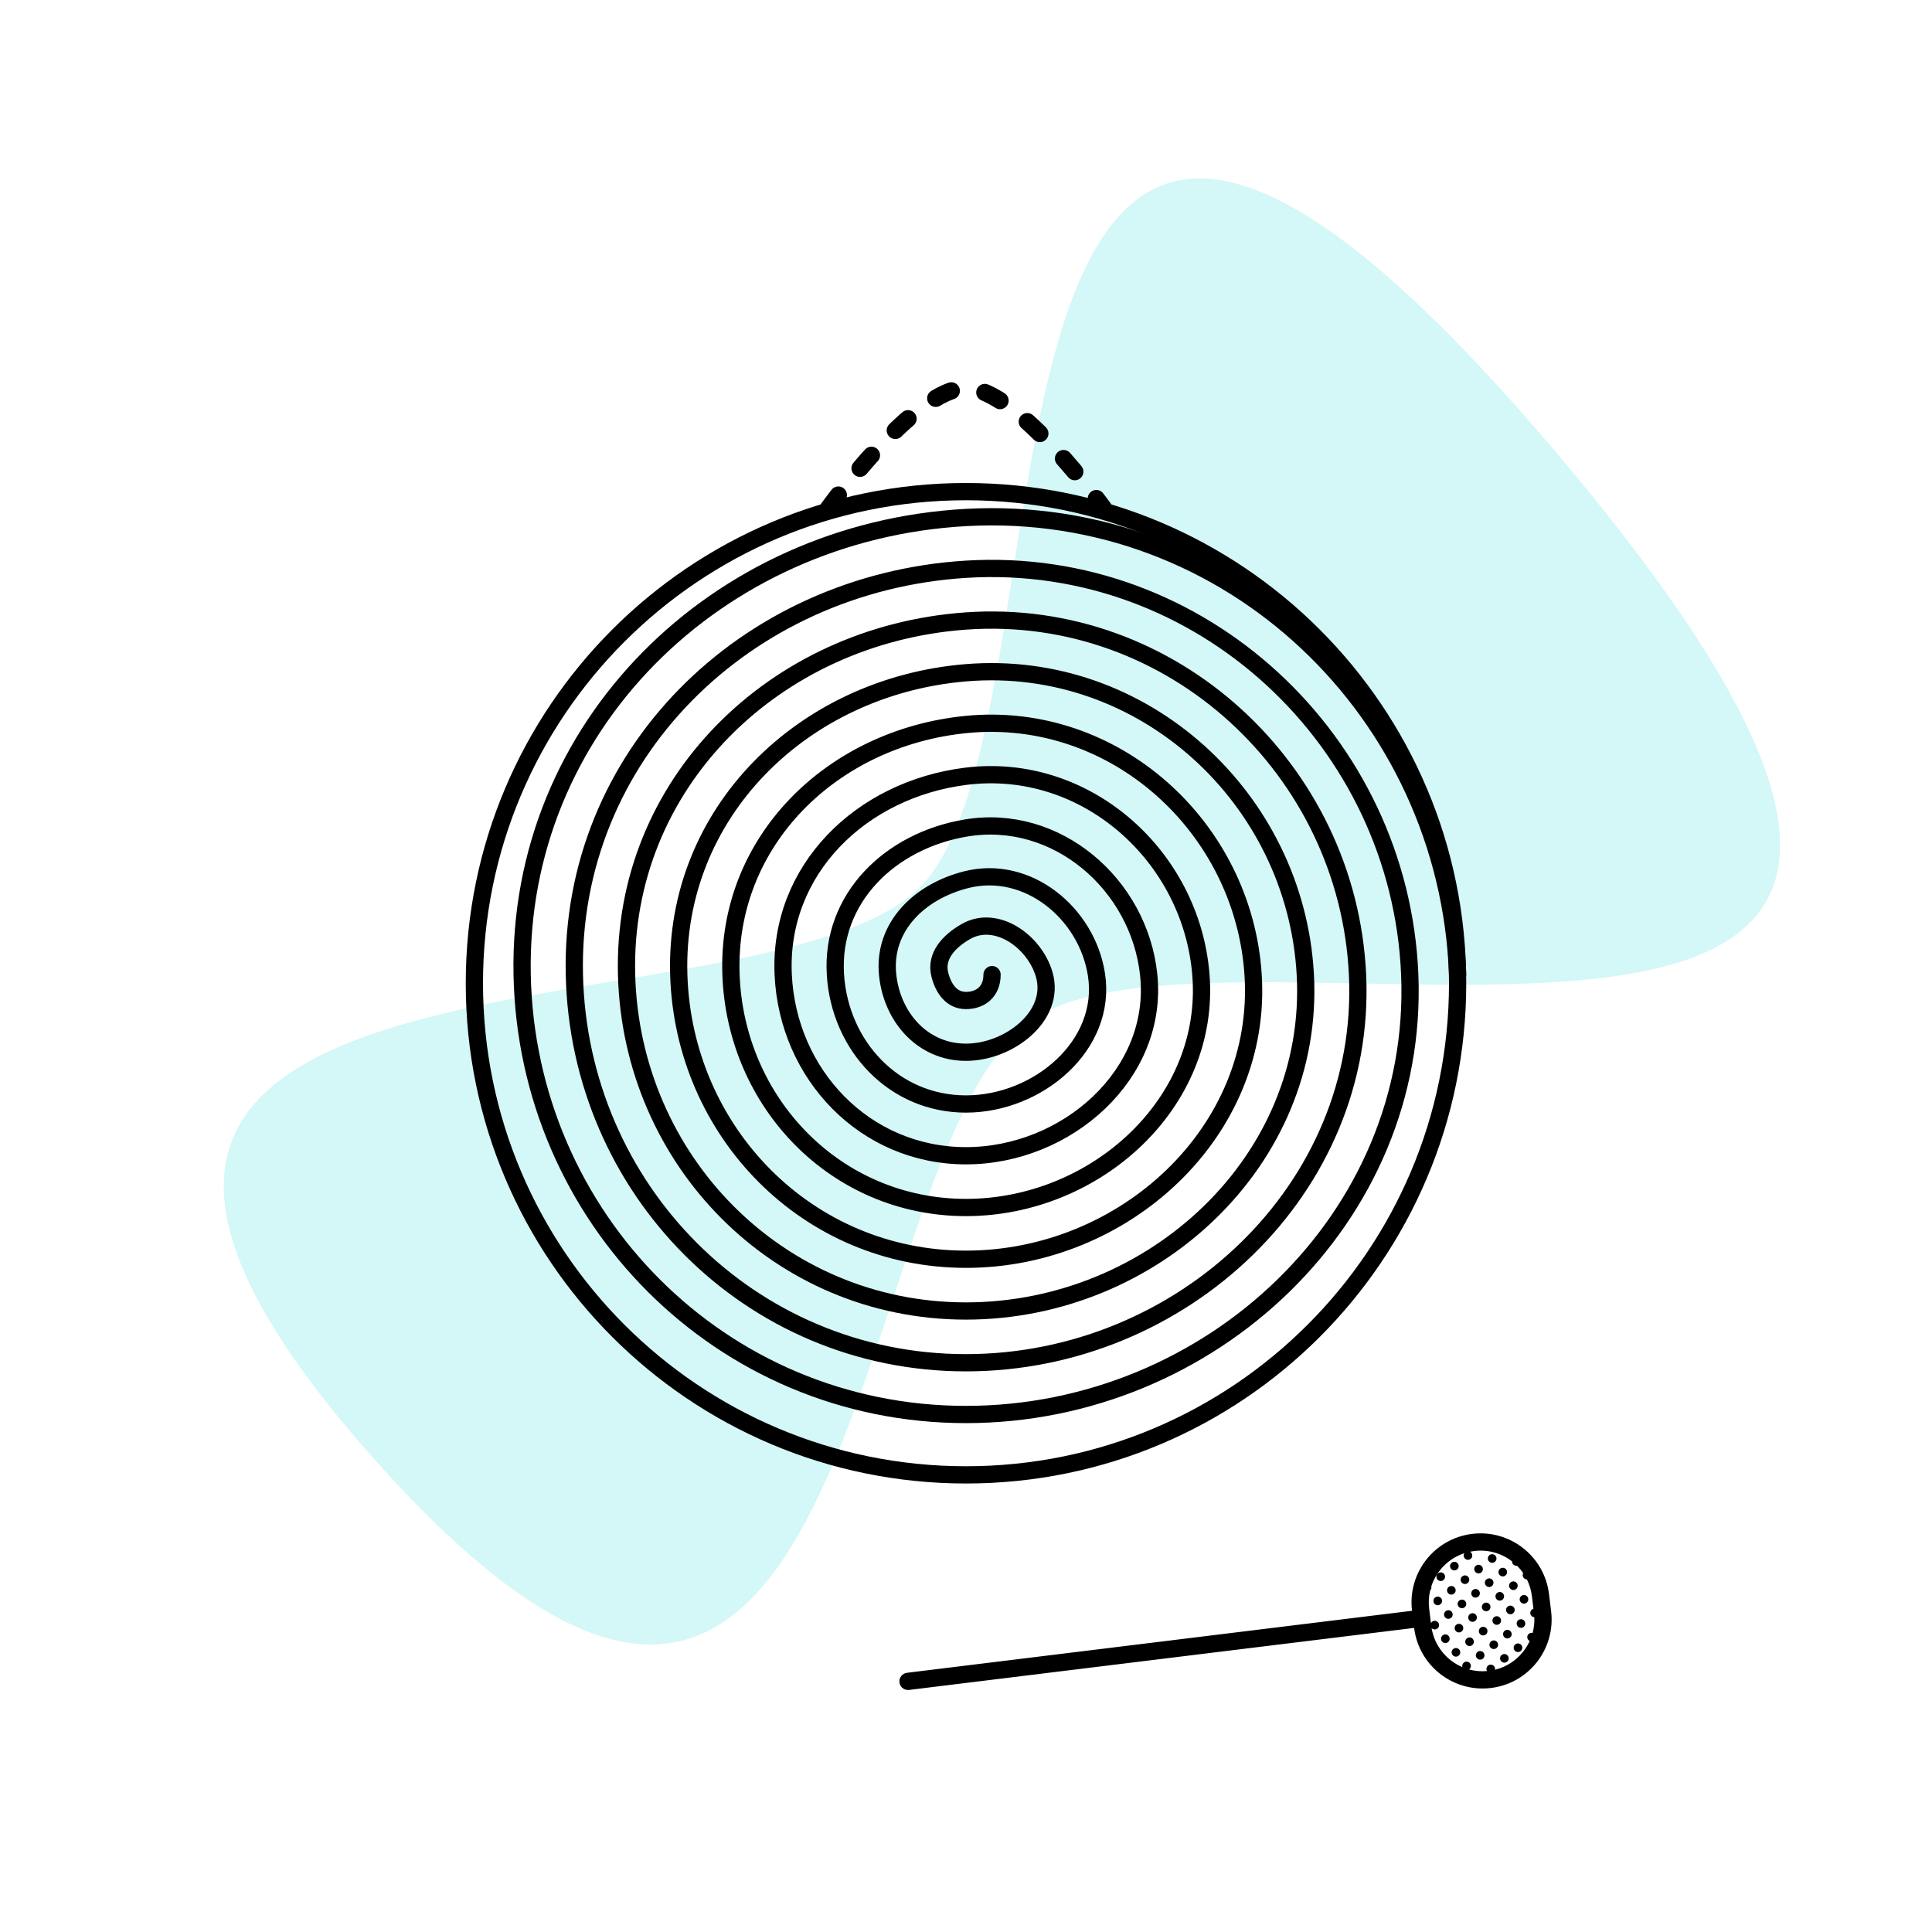
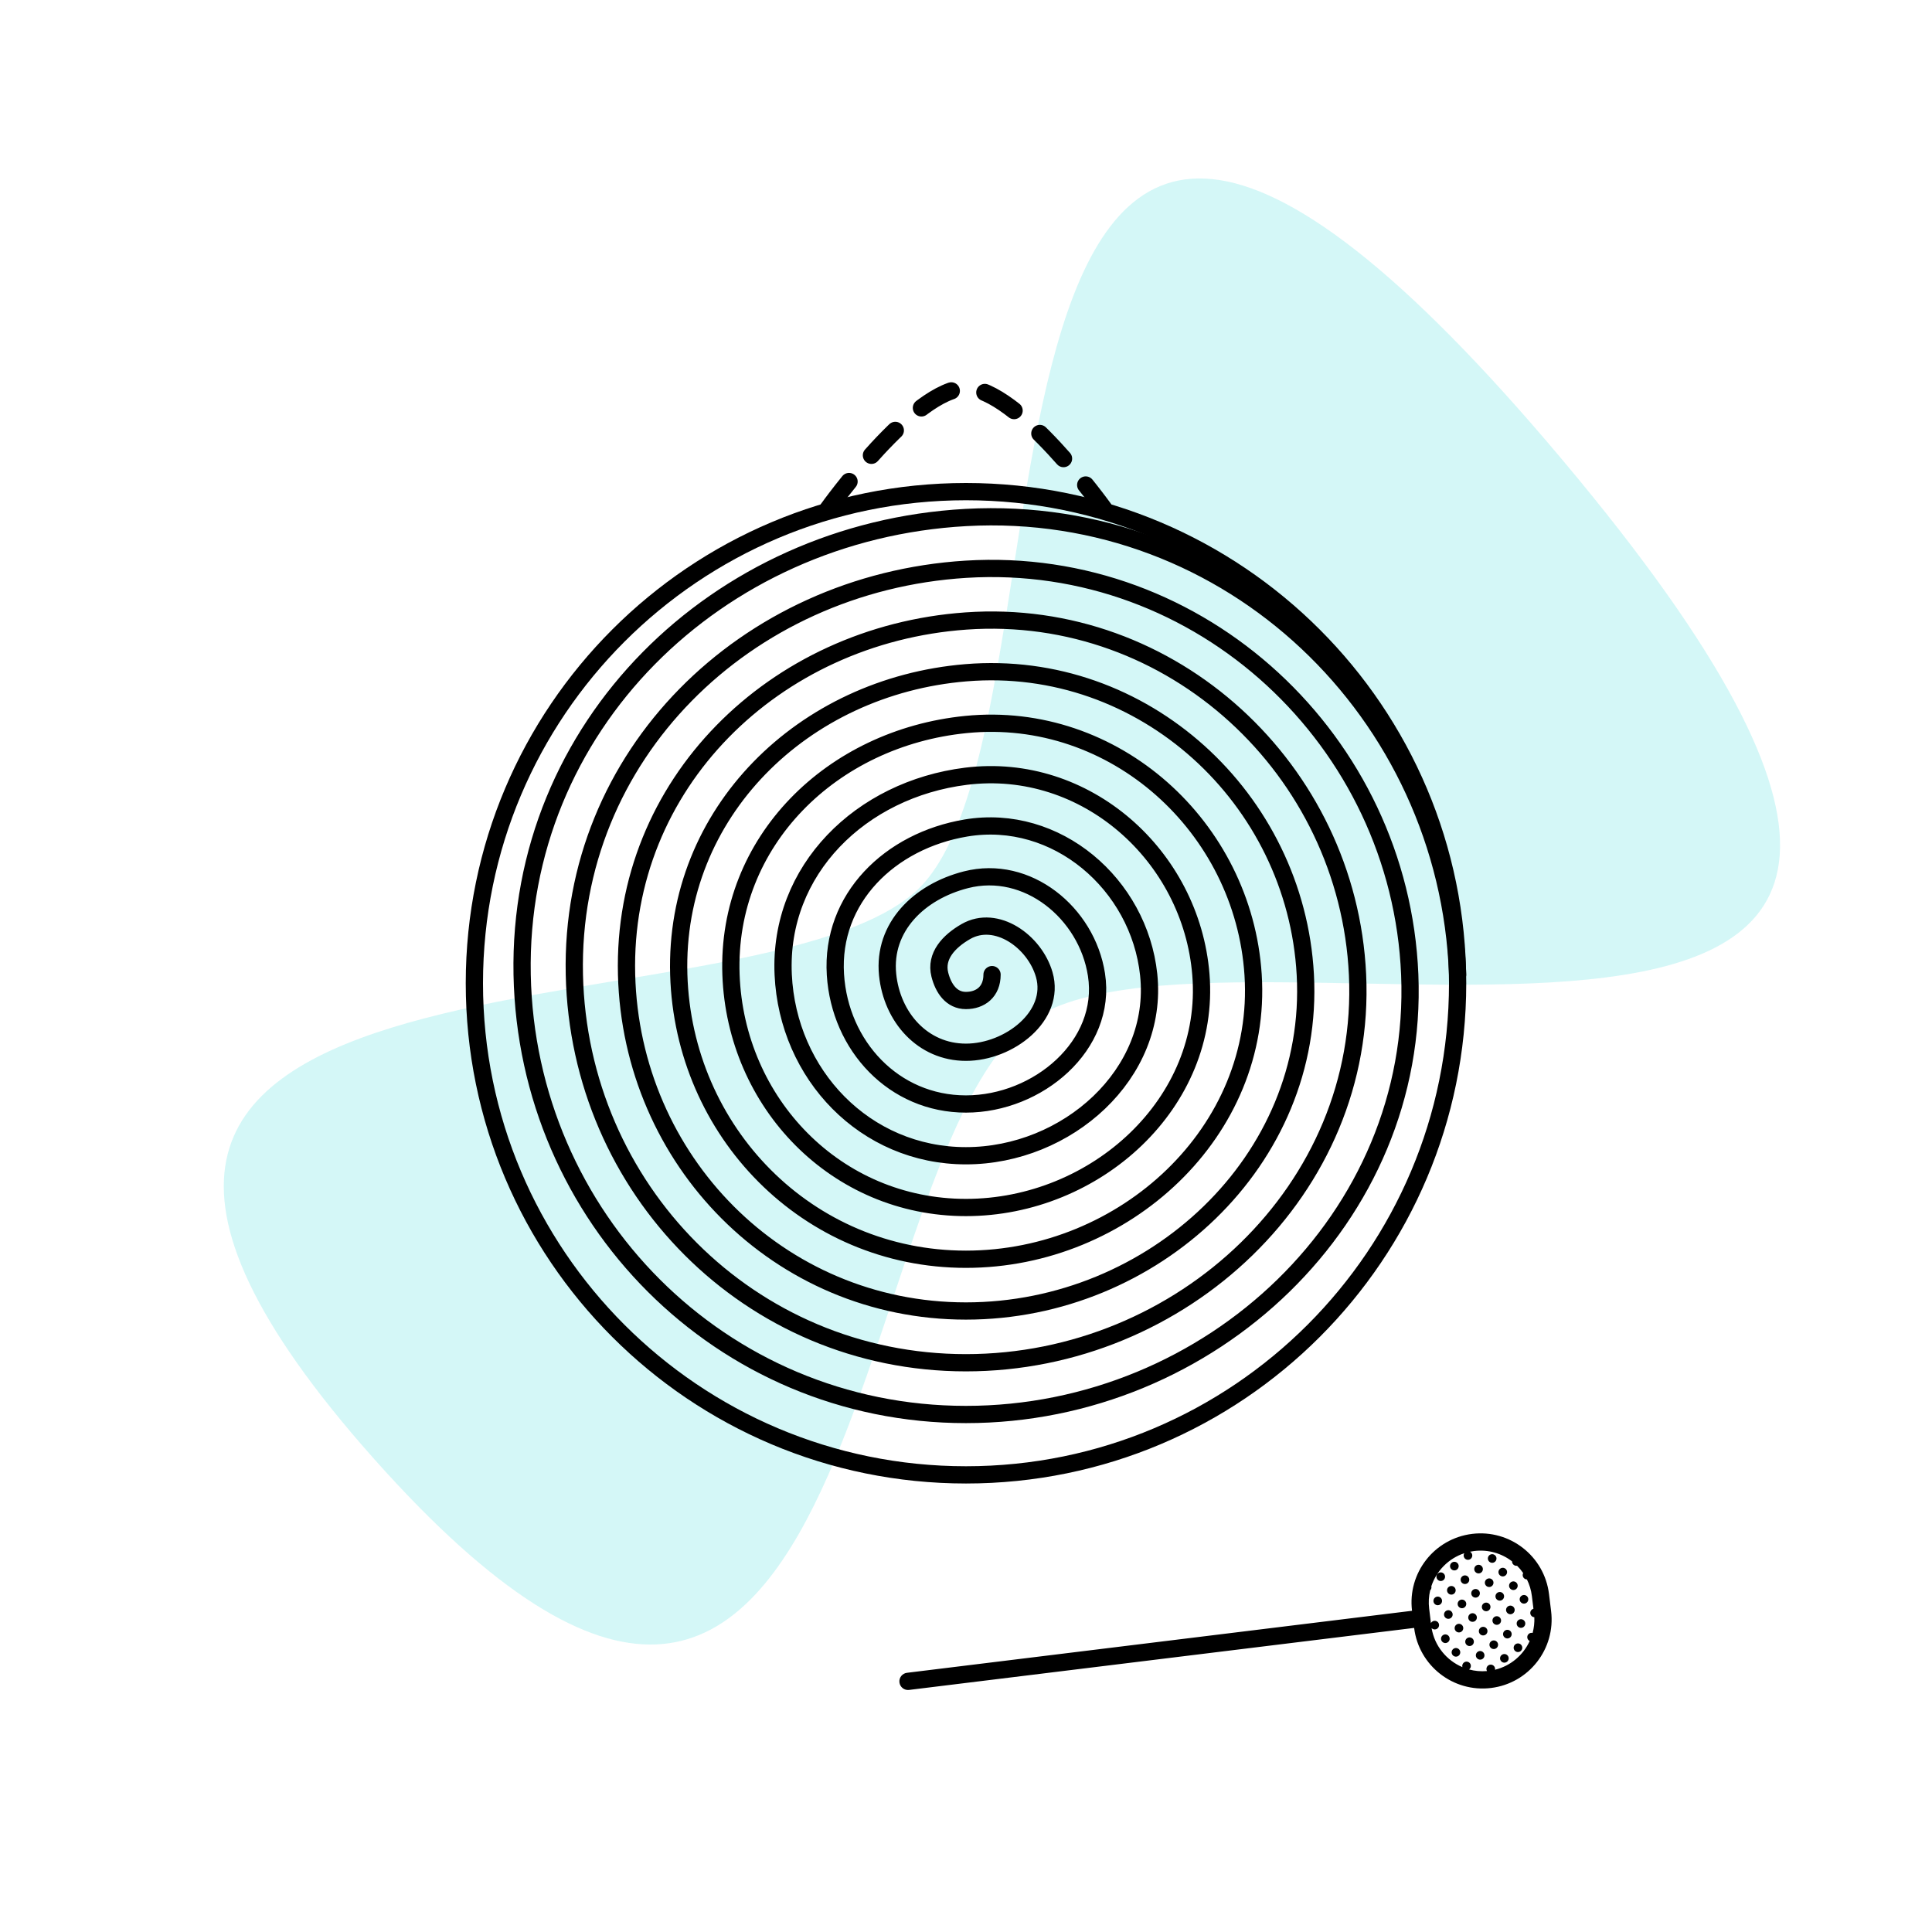
<svg xmlns="http://www.w3.org/2000/svg" width="112" height="112" viewBox="0 0 112 112" fill="none">
  <path d="M90.62 26.715C128.42 71.763 69.939 50.595 59.362 59.47C48.785 68.345 50.011 116.416 21.676 84.565C-6.659 52.715 42.357 60.685 52.934 51.81C63.511 42.935 52.819 -18.334 90.62 26.715Z" fill="#D4F7F7" />
  <circle cx="56" cy="57" r="28.5" stroke="black" />
-   <path d="M48 29.5C48 29.5 53 22.5 56 22.5C59 22.5 64 29.5 64 29.5" stroke="black" stroke-miterlimit="1.888" stroke-linecap="round" stroke-dasharray="1 2" />
+   <path d="M48 29.5C48 29.5 53 22.5 56 22.5C59 22.5 64 29.5 64 29.5" stroke="black" stroke-miterlimit="1.888" stroke-linecap="round" stroke-dasharray="2 2" />
  <path fill-rule="evenodd" clip-rule="evenodd" d="M88.895 93.262L88.805 92.526C88.763 92.18 88.663 91.856 88.517 91.561C88.444 91.559 88.372 91.526 88.324 91.464C88.261 91.384 88.255 91.277 88.3 91.192C88.196 91.04 88.077 90.898 87.947 90.769C87.86 90.783 87.767 90.75 87.709 90.675C87.672 90.627 87.654 90.57 87.656 90.514C87.054 90.05 86.276 89.814 85.462 89.914C85.379 89.924 85.299 89.937 85.219 89.954C85.248 89.97 85.275 89.992 85.296 90.02C85.381 90.129 85.362 90.286 85.253 90.371C85.144 90.456 84.987 90.436 84.902 90.327C84.836 90.243 84.833 90.129 84.886 90.042C83.971 90.344 83.268 91.066 82.976 91.957C82.996 92.041 82.972 92.133 82.908 92.196C82.828 92.534 82.805 92.892 82.85 93.257L82.952 94.093C82.968 94.063 82.991 94.035 83.02 94.013C83.129 93.928 83.286 93.947 83.371 94.056C83.456 94.165 83.436 94.322 83.327 94.407C83.224 94.487 83.078 94.474 82.99 94.38C83.164 95.422 83.862 96.257 84.777 96.646C84.749 96.551 84.781 96.444 84.864 96.379C84.973 96.294 85.13 96.314 85.215 96.422C85.299 96.531 85.28 96.689 85.171 96.773L85.162 96.78C85.493 96.87 85.844 96.904 86.203 96.873C86.143 96.767 86.168 96.63 86.267 96.553C86.376 96.468 86.533 96.488 86.618 96.597C86.664 96.656 86.68 96.729 86.666 96.797C87.577 96.575 88.305 95.945 88.678 95.131C88.645 95.115 88.615 95.091 88.59 95.06C88.505 94.951 88.525 94.794 88.634 94.709C88.697 94.66 88.775 94.646 88.847 94.664C88.925 94.373 88.961 94.066 88.947 93.752C88.877 93.748 88.81 93.716 88.764 93.656C88.679 93.548 88.699 93.391 88.808 93.306C88.835 93.285 88.864 93.27 88.895 93.262ZM85.34 88.921C83.147 89.191 81.588 91.186 81.857 93.379L81.857 93.379L81.857 93.379L52.577 96.974C52.303 97.008 52.108 97.257 52.142 97.531C52.175 97.806 52.425 98.001 52.699 97.967L81.979 94.372L81.979 94.372C82.248 96.564 84.244 98.124 86.437 97.854C88.629 97.585 90.189 95.589 89.919 93.397L89.797 92.404C89.528 90.212 87.532 88.652 85.34 88.921ZM86.441 95.15C86.332 95.234 86.313 95.392 86.398 95.501C86.483 95.609 86.64 95.629 86.749 95.544C86.858 95.459 86.877 95.302 86.792 95.193C86.707 95.084 86.55 95.065 86.441 95.15ZM87.013 96.289C86.928 96.18 86.947 96.023 87.056 95.939C87.165 95.854 87.322 95.873 87.407 95.982C87.492 96.091 87.472 96.248 87.363 96.333C87.254 96.418 87.097 96.398 87.013 96.289ZM87.23 94.535C87.121 94.62 87.102 94.777 87.187 94.886C87.272 94.995 87.429 95.014 87.537 94.93C87.646 94.845 87.666 94.688 87.581 94.579C87.496 94.47 87.339 94.45 87.23 94.535ZM87.801 95.675C87.716 95.566 87.736 95.409 87.845 95.324C87.954 95.239 88.111 95.258 88.196 95.367C88.28 95.476 88.261 95.633 88.152 95.718C88.043 95.803 87.886 95.784 87.801 95.675ZM87.975 94.271C87.891 94.162 87.91 94.005 88.019 93.92C88.128 93.835 88.285 93.855 88.37 93.964C88.455 94.073 88.435 94.23 88.326 94.315C88.217 94.4 88.06 94.38 87.975 94.271ZM85.212 93.572C85.103 93.657 85.084 93.814 85.168 93.923C85.253 94.032 85.41 94.051 85.519 93.966C85.628 93.882 85.648 93.725 85.563 93.616C85.478 93.507 85.321 93.487 85.212 93.572ZM85.783 94.712C85.698 94.603 85.718 94.446 85.827 94.361C85.936 94.276 86.093 94.296 86.178 94.404C86.263 94.513 86.243 94.67 86.134 94.755C86.025 94.84 85.868 94.821 85.783 94.712ZM86.615 93.746C86.507 93.831 86.487 93.988 86.572 94.097C86.657 94.206 86.814 94.225 86.923 94.141C87.032 94.056 87.051 93.899 86.966 93.79C86.882 93.681 86.724 93.661 86.615 93.746ZM87.361 93.482C87.276 93.374 87.295 93.216 87.404 93.132C87.513 93.047 87.67 93.066 87.755 93.175C87.84 93.284 87.82 93.441 87.712 93.526C87.603 93.611 87.446 93.591 87.361 93.482ZM86.79 92.343C86.681 92.428 86.661 92.585 86.746 92.694C86.831 92.802 86.988 92.822 87.097 92.737C87.206 92.652 87.225 92.495 87.141 92.386C87.056 92.277 86.899 92.258 86.79 92.343ZM85.957 93.308C85.872 93.199 85.892 93.042 86.001 92.957C86.11 92.873 86.267 92.892 86.352 93.001C86.436 93.11 86.417 93.267 86.308 93.352C86.199 93.437 86.042 93.417 85.957 93.308ZM83.983 91.995C83.874 92.079 83.854 92.236 83.939 92.345C84.024 92.454 84.181 92.474 84.29 92.389C84.399 92.304 84.418 92.147 84.334 92.038C84.249 91.929 84.092 91.91 83.983 91.995ZM84.554 93.134C84.469 93.025 84.489 92.868 84.597 92.783C84.706 92.698 84.863 92.718 84.948 92.827C85.033 92.936 85.014 93.093 84.905 93.178C84.796 93.263 84.639 93.243 84.554 93.134ZM85.653 95.764C85.544 95.849 85.524 96.006 85.609 96.115C85.694 96.224 85.851 96.244 85.96 96.159C86.069 96.074 86.088 95.917 86.003 95.808C85.918 95.699 85.761 95.679 85.653 95.764ZM84.423 94.187C84.314 94.272 84.295 94.429 84.38 94.538C84.465 94.647 84.622 94.666 84.731 94.581C84.84 94.496 84.859 94.339 84.774 94.23C84.689 94.121 84.532 94.102 84.423 94.187ZM84.995 95.326C84.91 95.218 84.929 95.06 85.038 94.975C85.147 94.891 85.304 94.91 85.389 95.019C85.474 95.128 85.454 95.285 85.345 95.37C85.236 95.455 85.079 95.435 84.995 95.326ZM83.809 93.398C83.7 93.483 83.68 93.64 83.765 93.749C83.85 93.858 84.007 93.877 84.116 93.792C84.225 93.707 84.244 93.55 84.159 93.442C84.075 93.332 83.918 93.313 83.809 93.398ZM83.15 92.96C83.066 92.851 83.085 92.694 83.194 92.609C83.303 92.524 83.46 92.544 83.545 92.653C83.63 92.762 83.61 92.919 83.501 93.004C83.392 93.088 83.235 93.069 83.15 92.96ZM85.386 92.169C85.277 92.254 85.258 92.411 85.343 92.52C85.427 92.629 85.585 92.648 85.693 92.563C85.802 92.478 85.822 92.321 85.737 92.212C85.652 92.103 85.495 92.084 85.386 92.169ZM86.132 91.905C86.047 91.796 86.066 91.639 86.175 91.554C86.284 91.469 86.441 91.489 86.526 91.597C86.611 91.706 86.591 91.864 86.482 91.948C86.374 92.033 86.216 92.014 86.132 91.905ZM85.56 90.765C85.451 90.85 85.432 91.007 85.517 91.116C85.602 91.225 85.759 91.244 85.868 91.16C85.977 91.075 85.996 90.918 85.911 90.809C85.826 90.7 85.669 90.68 85.56 90.765ZM88.15 92.868C88.065 92.759 88.084 92.602 88.193 92.517C88.302 92.432 88.459 92.451 88.544 92.56C88.629 92.669 88.609 92.826 88.5 92.911C88.391 92.996 88.234 92.977 88.15 92.868ZM87.579 91.728C87.47 91.813 87.45 91.97 87.535 92.079C87.62 92.188 87.777 92.207 87.886 92.123C87.995 92.038 88.014 91.88 87.929 91.772C87.844 91.663 87.687 91.643 87.579 91.728ZM86.92 91.29C86.835 91.181 86.855 91.024 86.964 90.939C87.073 90.854 87.23 90.874 87.315 90.983C87.4 91.092 87.38 91.249 87.271 91.334C87.162 91.419 87.005 91.399 86.92 91.29ZM86.349 90.15C86.24 90.235 86.221 90.392 86.306 90.501C86.391 90.61 86.548 90.63 86.656 90.545C86.765 90.46 86.785 90.303 86.7 90.194C86.615 90.085 86.458 90.066 86.349 90.15ZM83.325 91.556C83.24 91.448 83.259 91.29 83.368 91.206C83.477 91.121 83.634 91.14 83.719 91.249C83.804 91.358 83.784 91.515 83.675 91.6C83.567 91.685 83.409 91.665 83.325 91.556ZM83.591 95.152C83.506 95.043 83.526 94.886 83.635 94.801C83.743 94.716 83.9 94.736 83.985 94.845C84.07 94.954 84.051 95.111 83.942 95.196C83.833 95.281 83.676 95.261 83.591 95.152ZM84.249 95.59C84.14 95.675 84.121 95.832 84.206 95.941C84.29 96.05 84.448 96.069 84.556 95.985C84.665 95.9 84.685 95.743 84.6 95.634C84.515 95.525 84.358 95.505 84.249 95.59ZM84.728 91.731C84.643 91.622 84.663 91.465 84.772 91.38C84.88 91.295 85.037 91.314 85.122 91.423C85.207 91.532 85.188 91.689 85.079 91.774C84.97 91.859 84.813 91.84 84.728 91.731ZM84.157 90.591C84.048 90.676 84.028 90.833 84.113 90.942C84.198 91.051 84.355 91.07 84.464 90.986C84.573 90.901 84.593 90.743 84.508 90.635C84.423 90.526 84.266 90.506 84.157 90.591Z" fill="black" />
  <path d="M57.51 56.5C57.51 57.5 56.832 58 55.996 58C55.161 58 54.686 57.304 54.483 56.5C54.212 55.426 55.002 54.569 55.997 54C57.754 52.996 59.979 54.567 60.536 56.5C61.225 58.89 58.504 61 55.997 61C53.489 61 51.706 58.973 51.456 56.5C51.178 53.739 53.285 51.693 55.997 51C59.545 50.093 63.006 52.91 63.563 56.5C64.199 60.594 60.175 64 55.996 64C51.817 64 48.69 60.634 48.43 56.5C48.151 52.082 51.593 48.737 55.997 48C61.245 47.122 66.033 51.253 66.59 56.5C67.202 62.267 61.847 67 55.996 67C50.146 67 45.669 62.293 45.403 56.5C45.124 50.425 49.909 45.76 55.997 45C62.929 44.135 69.059 49.596 69.617 56.5C70.216 63.932 63.519 70 55.996 70C48.474 70 42.645 63.951 42.376 56.5C42.098 48.768 48.23 42.773 55.997 42C64.608 41.143 72.086 47.94 72.643 56.5C73.235 65.594 65.19 73 55.996 73C46.803 73 39.62 65.609 39.349 56.5C39.071 47.111 46.553 39.782 55.997 39C66.284 38.148 75.113 46.283 75.67 56.5C76.257 67.254 66.862 76 55.996 76C45.131 76 36.594 67.266 36.323 56.5C36.044 45.454 44.877 36.789 55.997 36C67.959 35.151 78.14 44.626 78.697 56.5C79.279 68.913 68.534 79 55.996 79C43.459 79 33.569 68.924 33.296 56.5C33.017 43.797 43.203 33.794 55.997 33C69.633 32.154 81.166 42.969 81.724 56.5C82.303 70.572 70.205 82 55.996 82C41.788 82 30.543 70.581 30.269 56.5C29.991 42.141 41.529 30.798 55.997 30C71.306 29.156 83.943 41.312 84.5 56.5" stroke="black" stroke-linecap="round" />
</svg>
